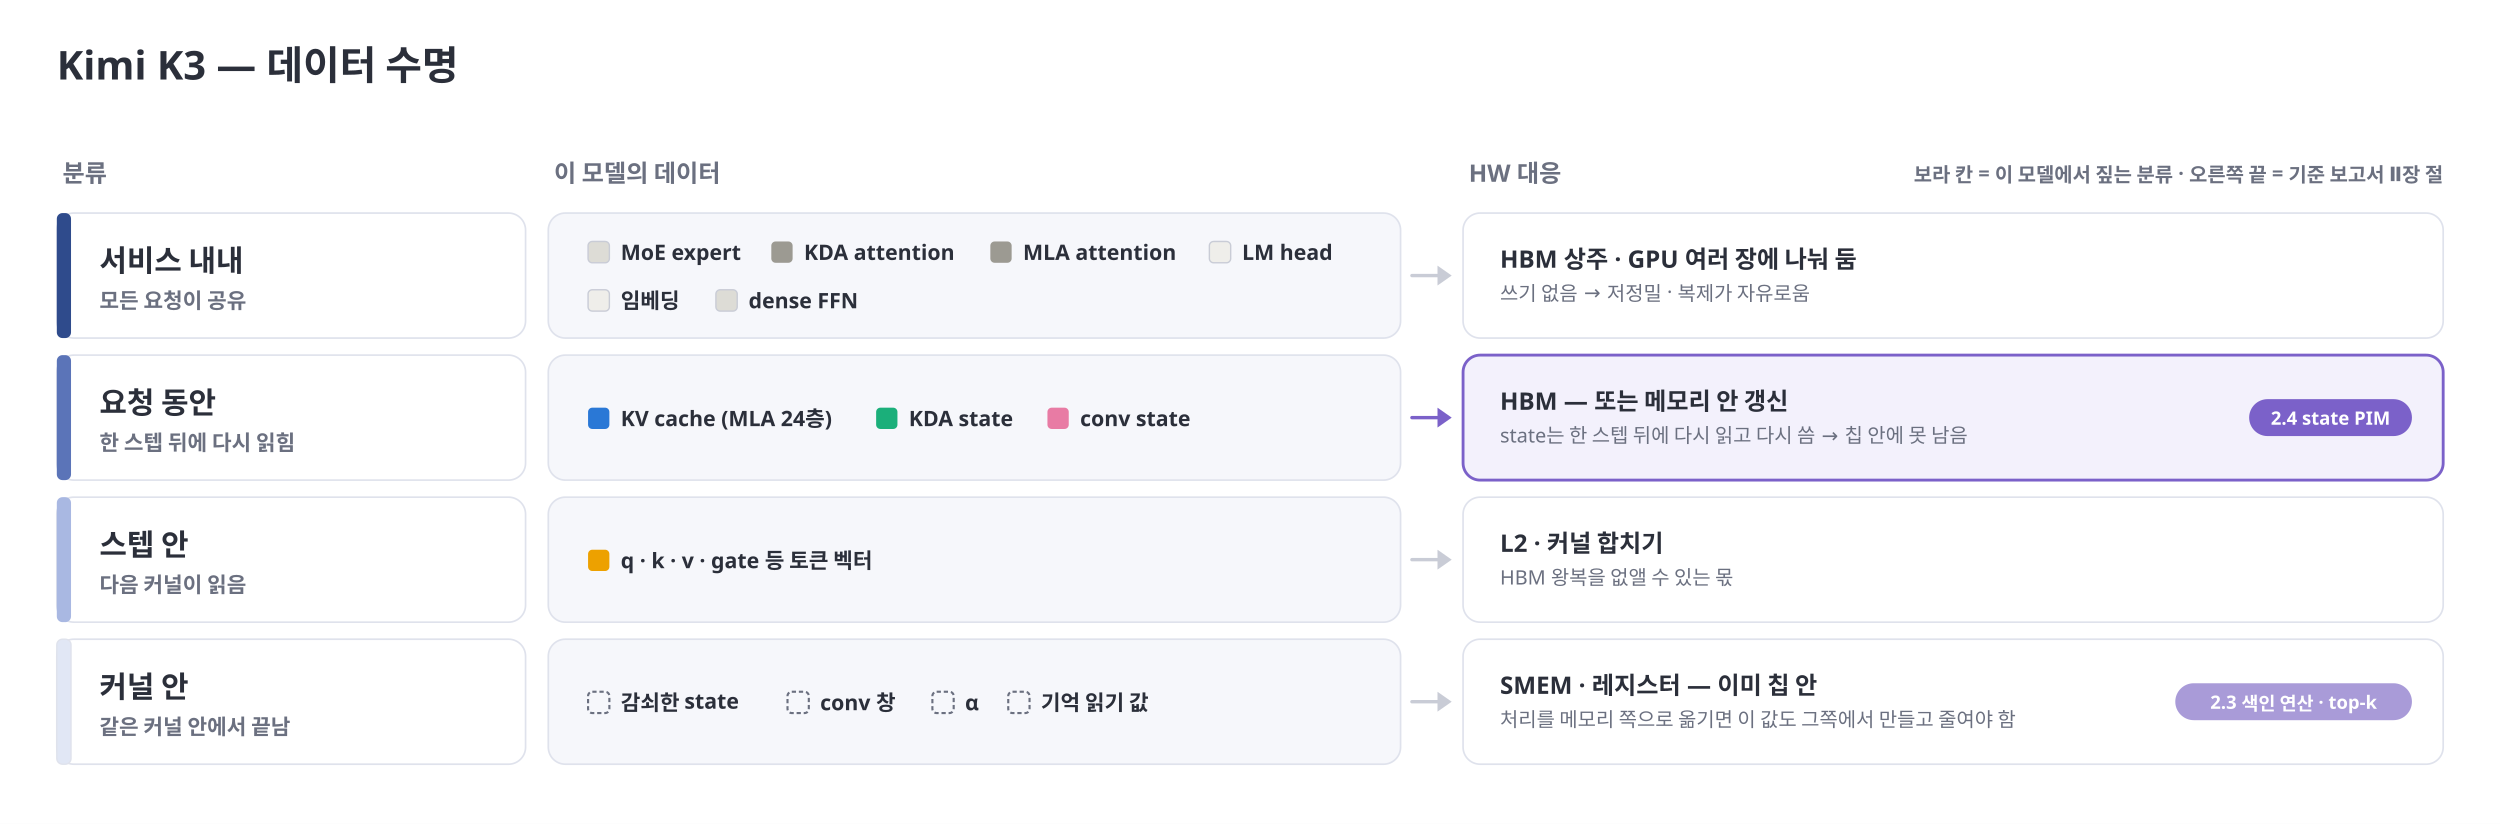
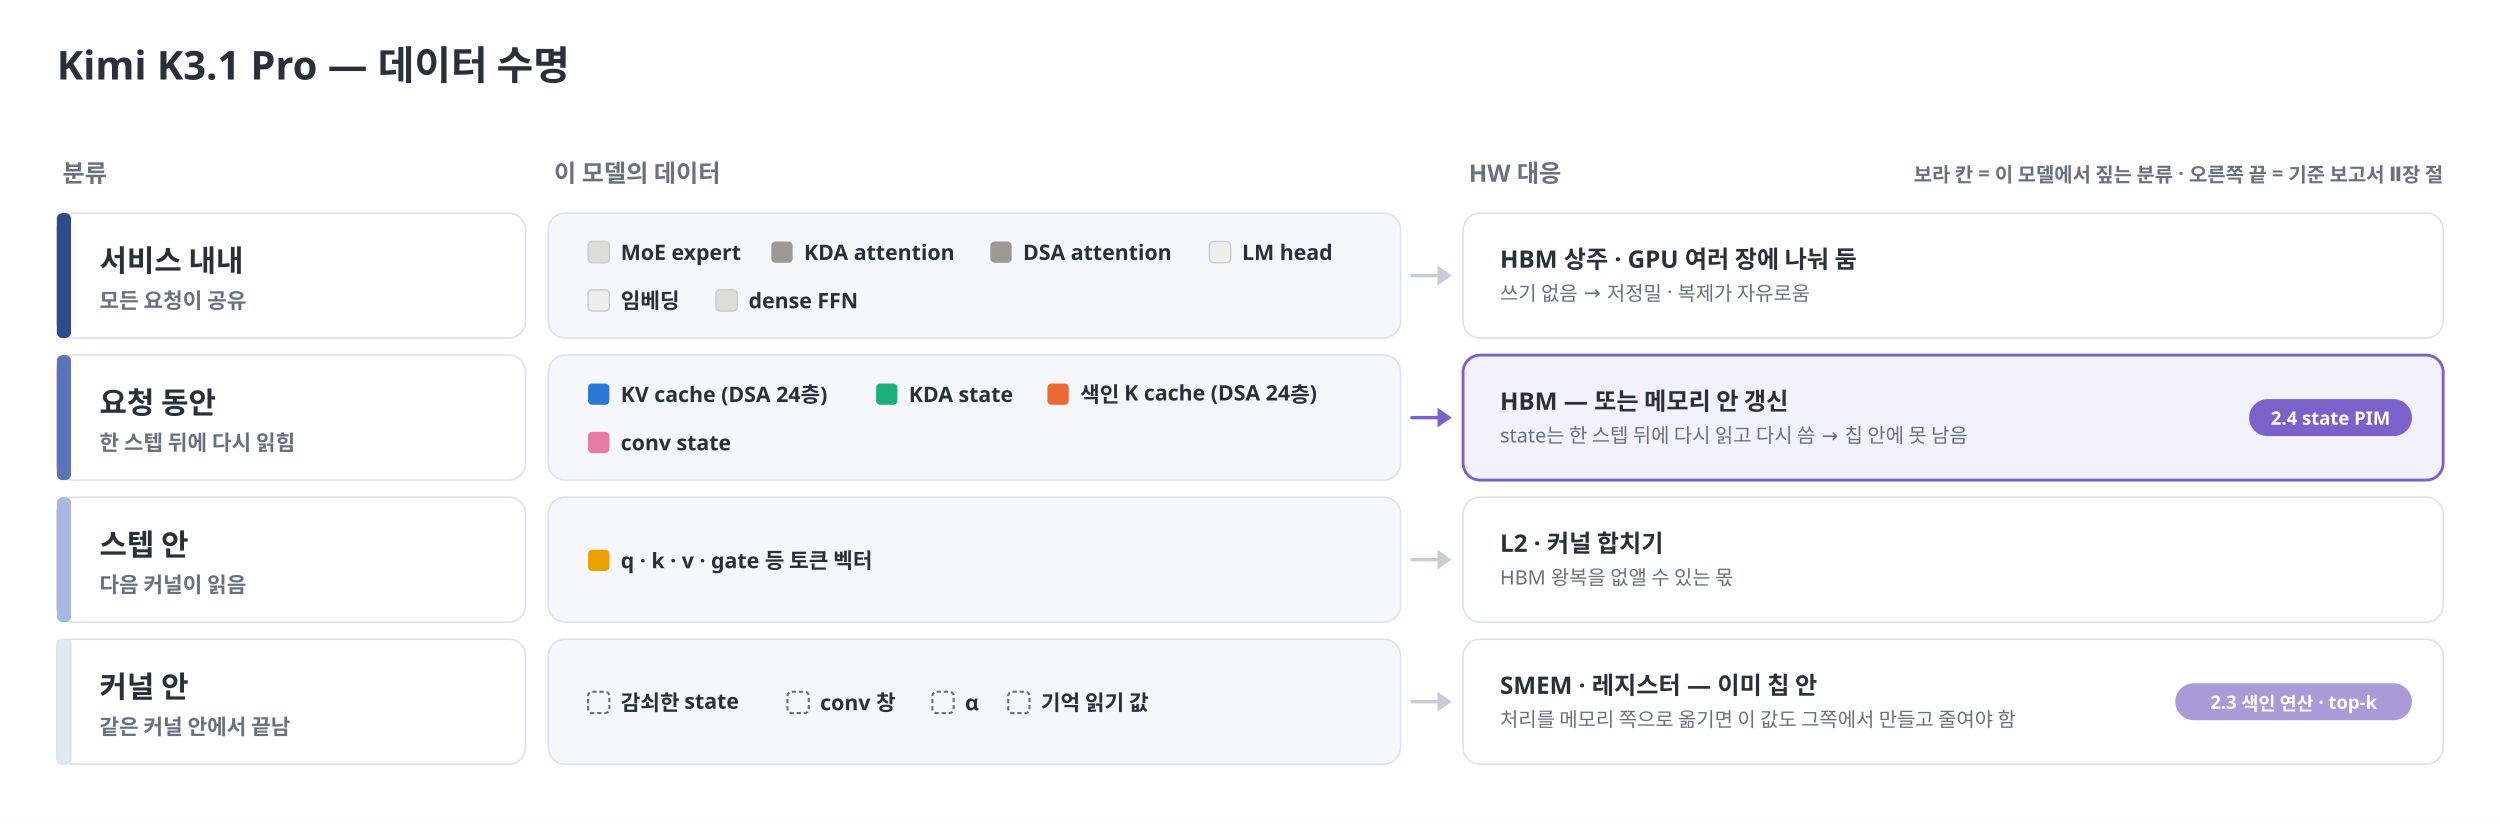
<svg xmlns="http://www.w3.org/2000/svg" viewBox="0 0 1760 580" width="1760" height="580">
  <rect width="100%" height="100%" fill="#ffffff" />
-   <text x="40.0" y="56.0" font-family="'Noto Sans KR','Malgun Gothic',sans-serif" font-size="28" text-anchor="start" font-weight="800" fill="#2b2f3a">Kimi K3 — 데이터 수명</text>
+   <text x="40.0" y="56.0" font-family="'Noto Sans KR','Malgun Gothic',sans-serif" font-size="28" text-anchor="start" font-weight="800" fill="#2b2f3a">Kimi K3.1 Pro — 데이터 수명</text>
  <text x="44.0" y="128.0" font-family="'Noto Sans KR','Malgun Gothic',sans-serif" font-size="17" text-anchor="start" font-weight="800" fill="#6b7080">분류</text>
  <text x="390.0" y="128.0" font-family="'Noto Sans KR','Malgun Gothic',sans-serif" font-size="17" text-anchor="start" font-weight="800" fill="#6b7080">이 모델의 데이터</text>
  <text x="1034.0" y="128.0" font-family="'Noto Sans KR','Malgun Gothic',sans-serif" font-size="17" text-anchor="start" font-weight="800" fill="#6b7080">HW 대응</text>
  <text x="1720.0" y="128.0" font-family="'Noto Sans KR','Malgun Gothic',sans-serif" font-size="14" text-anchor="end" font-weight="600" fill="#6b7080">보라 칸 = 이 모델에서 짚는 분류 · 오른쪽 끝 = 기준 보고서 Ⅱ장 절</text>
  <rect x="40.0" y="150.0" width="330.0" height="88.0" rx="12" fill="#ffffff" stroke="#dfe2ec" stroke-width="1.2" />
  <rect x="40.0" y="150.0" width="10.0" height="88.0" rx="4" fill="#2f4b8c" stroke="none" stroke-width="1" />
  <text x="70.0" y="191.0" font-family="'Noto Sans KR','Malgun Gothic',sans-serif" font-size="21" text-anchor="start" font-weight="800" fill="#2b2f3a">서비스 내내</text>
  <text x="70.0" y="217.0" font-family="'Noto Sans KR','Malgun Gothic',sans-serif" font-size="15" text-anchor="start" font-weight="700" fill="#6b7080">모든 요청이 공유</text>
  <rect x="386.0" y="150.0" width="600.0" height="88.0" rx="12" fill="#f6f7fb" stroke="#dfe2ec" stroke-width="1.2" />
  <rect x="414.0" y="170.0" width="15.0" height="15.0" rx="3" fill="#dddcd6" stroke="#c9ccd6" stroke-width="1" />
  <text x="437.0" y="183.0" font-family="'Noto Sans KR','Malgun Gothic',sans-serif" font-size="15" text-anchor="start" font-weight="600" fill="#2b2f3a">MoE expert</text>
  <rect x="543.0" y="170.0" width="15.0" height="15.0" rx="3" fill="#9c9a92" stroke="none" stroke-width="1" />
  <text x="566.0" y="183.0" font-family="'Noto Sans KR','Malgun Gothic',sans-serif" font-size="15" text-anchor="start" font-weight="600" fill="#2b2f3a">KDA attention</text>
  <rect x="697.2" y="170.0" width="15.0" height="15.0" rx="3" fill="#9c9a92" stroke="none" stroke-width="1" />
-   <text x="720.2" y="183.0" font-family="'Noto Sans KR','Malgun Gothic',sans-serif" font-size="15" text-anchor="start" font-weight="600" fill="#2b2f3a">MLA attention</text>
+   <text x="720.2" y="183.0" font-family="'Noto Sans KR','Malgun Gothic',sans-serif" font-size="15" text-anchor="start" font-weight="600" fill="#2b2f3a">DSA attention</text>
  <rect x="851.4" y="170.0" width="15.0" height="15.0" rx="3" fill="#efeeea" stroke="#c9ccd6" stroke-width="1" />
  <text x="874.4" y="183.0" font-family="'Noto Sans KR','Malgun Gothic',sans-serif" font-size="15" text-anchor="start" font-weight="600" fill="#2b2f3a">LM head</text>
  <rect x="414.0" y="204.0" width="15.0" height="15.0" rx="3" fill="#efeeea" stroke="#c9ccd6" stroke-width="1" />
  <text x="437.0" y="217.0" font-family="'Noto Sans KR','Malgun Gothic',sans-serif" font-size="15" text-anchor="start" font-weight="600" fill="#2b2f3a">임베딩</text>
  <rect x="504.0" y="204.0" width="15.0" height="15.0" rx="3" fill="#dddcd6" stroke="#c9ccd6" stroke-width="1" />
  <text x="527.0" y="217.0" font-family="'Noto Sans KR','Malgun Gothic',sans-serif" font-size="15" text-anchor="start" font-weight="600" fill="#2b2f3a">dense FFN</text>
  <rect x="1030.0" y="150.0" width="690.0" height="88.0" rx="12" fill="#ffffff" stroke="#dfe2ec" stroke-width="1.2" />
  <line x1="994.0" y1="194.0" x2="1014.0" y2="194.0" stroke="#c9ccd6" stroke-width="2.4" stroke-linecap="round" />
  <path d="M1012.0,187.0 L1022.0,194.0 L1012.0,201.0 Z" fill="#c9ccd6" />
  <text x="1056.0" y="188.5" font-family="'Noto Sans KR','Malgun Gothic',sans-serif" font-size="17" text-anchor="start" font-weight="700" fill="#2b2f3a">HBM 상주 · GPU 여러 장에 나눠 둠</text>
  <text x="1056.0" y="211.5" font-family="'Noto Sans KR','Malgun Gothic',sans-serif" font-size="14" text-anchor="start" font-weight="400" fill="#6b7080">쓰기 없음 → 저정밀 · 복제가 자유로움</text>
  <rect x="40.0" y="250.0" width="330.0" height="88.0" rx="12" fill="#ffffff" stroke="#dfe2ec" stroke-width="1.2" />
  <rect x="40.0" y="250.0" width="10.0" height="88.0" rx="4" fill="#5b74b8" stroke="none" stroke-width="1" />
  <text x="70.0" y="291.0" font-family="'Noto Sans KR','Malgun Gothic',sans-serif" font-size="21" text-anchor="start" font-weight="800" fill="#2b2f3a">요청 동안</text>
  <text x="70.0" y="317.0" font-family="'Noto Sans KR','Malgun Gothic',sans-serif" font-size="15" text-anchor="start" font-weight="700" fill="#6b7080">한 스텝 뒤에 다시 읽힘</text>
  <rect x="386.0" y="250.0" width="600.0" height="88.0" rx="12" fill="#f6f7fb" stroke="#dfe2ec" stroke-width="1.2" />
-   <rect x="414.0" y="287.0" width="15.0" height="15.0" rx="3" fill="#2a78d6" stroke="none" stroke-width="1" />
-   <text x="437.0" y="300.0" font-family="'Noto Sans KR','Malgun Gothic',sans-serif" font-size="15" text-anchor="start" font-weight="600" fill="#2b2f3a">KV cache (MLA 24층)</text>
-   <rect x="616.8" y="287.0" width="15.0" height="15.0" rx="3" fill="#1baf7a" stroke="none" stroke-width="1" />
-   <text x="639.8" y="300.0" font-family="'Noto Sans KR','Malgun Gothic',sans-serif" font-size="15" text-anchor="start" font-weight="600" fill="#2b2f3a">KDA state</text>
-   <rect x="737.4" y="287.0" width="15.0" height="15.0" rx="3" fill="#e87ba4" stroke="none" stroke-width="1" />
-   <text x="760.4" y="300.0" font-family="'Noto Sans KR','Malgun Gothic',sans-serif" font-size="15" text-anchor="start" font-weight="600" fill="#2b2f3a">conv state</text>
+   <rect x="414.0" y="270.0" width="15.0" height="15.0" rx="3" fill="#2a78d6" stroke="none" stroke-width="1" />
+   <text x="437.0" y="283.0" font-family="'Noto Sans KR','Malgun Gothic',sans-serif" font-size="15" text-anchor="start" font-weight="600" fill="#2b2f3a">KV cache (DSA 24층)</text>
+   <rect x="616.8" y="270.0" width="15.0" height="15.0" rx="3" fill="#1baf7a" stroke="none" stroke-width="1" />
+   <text x="639.8" y="283.0" font-family="'Noto Sans KR','Malgun Gothic',sans-serif" font-size="15" text-anchor="start" font-weight="600" fill="#2b2f3a">KDA state</text>
+   <rect x="737.4" y="270.0" width="15.0" height="15.0" rx="3" fill="#eb6834" stroke="none" stroke-width="1" />
+   <text x="760.4" y="283.0" font-family="'Noto Sans KR','Malgun Gothic',sans-serif" font-size="15" text-anchor="start" font-weight="600" fill="#2b2f3a">색인 K cache (DSA 24층)</text>
+   <rect x="414.0" y="304.0" width="15.0" height="15.0" rx="3" fill="#e87ba4" stroke="none" stroke-width="1" />
+   <text x="437.0" y="317.0" font-family="'Noto Sans KR','Malgun Gothic',sans-serif" font-size="15" text-anchor="start" font-weight="600" fill="#2b2f3a">conv state</text>
  <rect x="1030.0" y="250.0" width="690.0" height="88.0" rx="12" fill="#f3f1fc" stroke="#7b61c9" stroke-width="2" />
  <line x1="994.0" y1="294.0" x2="1014.0" y2="294.0" stroke="#7b61c9" stroke-width="2.4" stroke-linecap="round" />
  <path d="M1012.0,287.0 L1022.0,294.0 L1012.0,301.0 Z" fill="#7b61c9" />
  <text x="1056.0" y="288.5" font-family="'Noto Sans KR','Malgun Gothic',sans-serif" font-size="17" text-anchor="start" font-weight="800" fill="#2b2f3a">HBM — 또는 메모리 안 갱신</text>
  <text x="1056.0" y="311.5" font-family="'Noto Sans KR','Malgun Gothic',sans-serif" font-size="14" text-anchor="start" font-weight="400" fill="#6b7080">state는 한 스텝 뒤에 다시 읽고 다시 씀 → 칩 안에 못 남음</text>
  <rect x="1583.4" y="281.0" width="114.6" height="26.0" rx="13" fill="#7b61c9" stroke="none" stroke-width="1.5" />
  <text x="1640.7" y="299.0" font-family="'Noto Sans KR','Malgun Gothic',sans-serif" font-size="13" text-anchor="middle" font-weight="700" fill="#ffffff">2.4 state PIM</text>
  <rect x="40.0" y="350.0" width="330.0" height="88.0" rx="12" fill="#ffffff" stroke="#dfe2ec" stroke-width="1.2" />
  <rect x="40.0" y="350.0" width="10.0" height="88.0" rx="4" fill="#a9b8e2" stroke="none" stroke-width="1" />
  <text x="70.0" y="391.0" font-family="'Noto Sans KR','Malgun Gothic',sans-serif" font-size="21" text-anchor="start" font-weight="800" fill="#2b2f3a">스텝 안</text>
  <text x="70.0" y="417.0" font-family="'Noto Sans KR','Malgun Gothic',sans-serif" font-size="15" text-anchor="start" font-weight="700" fill="#6b7080">다음 커널이 읽음</text>
  <rect x="386.0" y="350.0" width="600.0" height="88.0" rx="12" fill="#f6f7fb" stroke="#dfe2ec" stroke-width="1.2" />
  <rect x="414.0" y="387.0" width="15.0" height="15.0" rx="3" fill="#eda100" stroke="none" stroke-width="1" />
  <text x="437.0" y="400.0" font-family="'Noto Sans KR','Malgun Gothic',sans-serif" font-size="15" text-anchor="start" font-weight="600" fill="#2b2f3a">q · k · v · gate 등 토큰 벡터</text>
  <rect x="1030.0" y="350.0" width="690.0" height="88.0" rx="12" fill="#ffffff" stroke="#dfe2ec" stroke-width="1.2" />
  <line x1="994.0" y1="394.0" x2="1014.0" y2="394.0" stroke="#c9ccd6" stroke-width="2.4" stroke-linecap="round" />
  <path d="M1012.0,387.0 L1022.0,394.0 L1012.0,401.0 Z" fill="#c9ccd6" />
  <text x="1056.0" y="388.5" font-family="'Noto Sans KR','Malgun Gothic',sans-serif" font-size="17" text-anchor="start" font-weight="700" fill="#2b2f3a">L2 · 커널 합치기</text>
  <text x="1056.0" y="411.5" font-family="'Noto Sans KR','Malgun Gothic',sans-serif" font-size="14" text-anchor="start" font-weight="400" fill="#6b7080">HBM 왕복을 없앨 수 있는 몫</text>
  <rect x="40.0" y="450.0" width="330.0" height="88.0" rx="12" fill="#ffffff" stroke="#dfe2ec" stroke-width="1.2" />
  <rect x="40.0" y="450.0" width="10.0" height="88.0" rx="4" fill="#e1e7f5" stroke="#dfe2ec" stroke-width="1" />
  <text x="70.0" y="491.0" font-family="'Noto Sans KR','Malgun Gothic',sans-serif" font-size="21" text-anchor="start" font-weight="800" fill="#2b2f3a">커널 안</text>
  <text x="70.0" y="517.0" font-family="'Noto Sans KR','Malgun Gothic',sans-serif" font-size="15" text-anchor="start" font-weight="700" fill="#6b7080">같은 커널 안에서 끝남</text>
  <rect x="386.0" y="450.0" width="600.0" height="88.0" rx="12" fill="#f6f7fb" stroke="#dfe2ec" stroke-width="1.2" />
  <rect x="414.0" y="487.0" width="15" height="15" rx="3" fill="none" stroke="#6b7080" stroke-width="1.5" stroke-dasharray="3 2" />
  <text x="437.0" y="500.0" font-family="'Noto Sans KR','Malgun Gothic',sans-serif" font-size="15" text-anchor="start" font-weight="600" fill="#2b2f3a">감쇠한 state</text>
  <rect x="554.4" y="487.0" width="15" height="15" rx="3" fill="none" stroke="#6b7080" stroke-width="1.5" stroke-dasharray="3 2" />
  <text x="577.4" y="500.0" font-family="'Noto Sans KR','Malgun Gothic',sans-serif" font-size="15" text-anchor="start" font-weight="600" fill="#2b2f3a">conv 창</text>
  <rect x="656.4" y="487.0" width="15" height="15" rx="3" fill="none" stroke="#6b7080" stroke-width="1.5" stroke-dasharray="3 2" />
  <text x="679.4" y="500.0" font-family="'Noto Sans KR','Malgun Gothic',sans-serif" font-size="15" text-anchor="start" font-weight="600" fill="#2b2f3a">α</text>
  <rect x="709.8" y="487.0" width="15" height="15" rx="3" fill="none" stroke="#6b7080" stroke-width="1.5" stroke-dasharray="3 2" />
  <text x="732.8" y="500.0" font-family="'Noto Sans KR','Malgun Gothic',sans-serif" font-size="15" text-anchor="start" font-weight="600" fill="#2b2f3a">기억 읽기 값</text>
  <rect x="1030.0" y="450.0" width="690.0" height="88.0" rx="12" fill="#ffffff" stroke="#dfe2ec" stroke-width="1.2" />
  <line x1="994.0" y1="494.0" x2="1014.0" y2="494.0" stroke="#c9ccd6" stroke-width="2.4" stroke-linecap="round" />
  <path d="M1012.0,487.0 L1022.0,494.0 L1012.0,501.0 Z" fill="#c9ccd6" />
  <text x="1056.0" y="488.5" font-family="'Noto Sans KR','Malgun Gothic',sans-serif" font-size="17" text-anchor="start" font-weight="700" fill="#2b2f3a">SMEM · 레지스터 — 이미 칩 안</text>
  <text x="1056.0" y="511.5" font-family="'Noto Sans KR','Malgun Gothic',sans-serif" font-size="14" text-anchor="start" font-weight="400" fill="#6b7080">처리를 메모리 쪽으로 옮기면 이 값도 그쪽에서 만들고 줄여야 함</text>
  <rect x="1531.4" y="481.0" width="166.6" height="26.0" rx="13" fill="#a99bd8" stroke="none" stroke-width="1.5" />
  <text x="1614.7" y="499.0" font-family="'Noto Sans KR','Malgun Gothic',sans-serif" font-size="13" text-anchor="middle" font-weight="700" fill="#ffffff">2.3 색인 연산 · top-k</text>
</svg>
